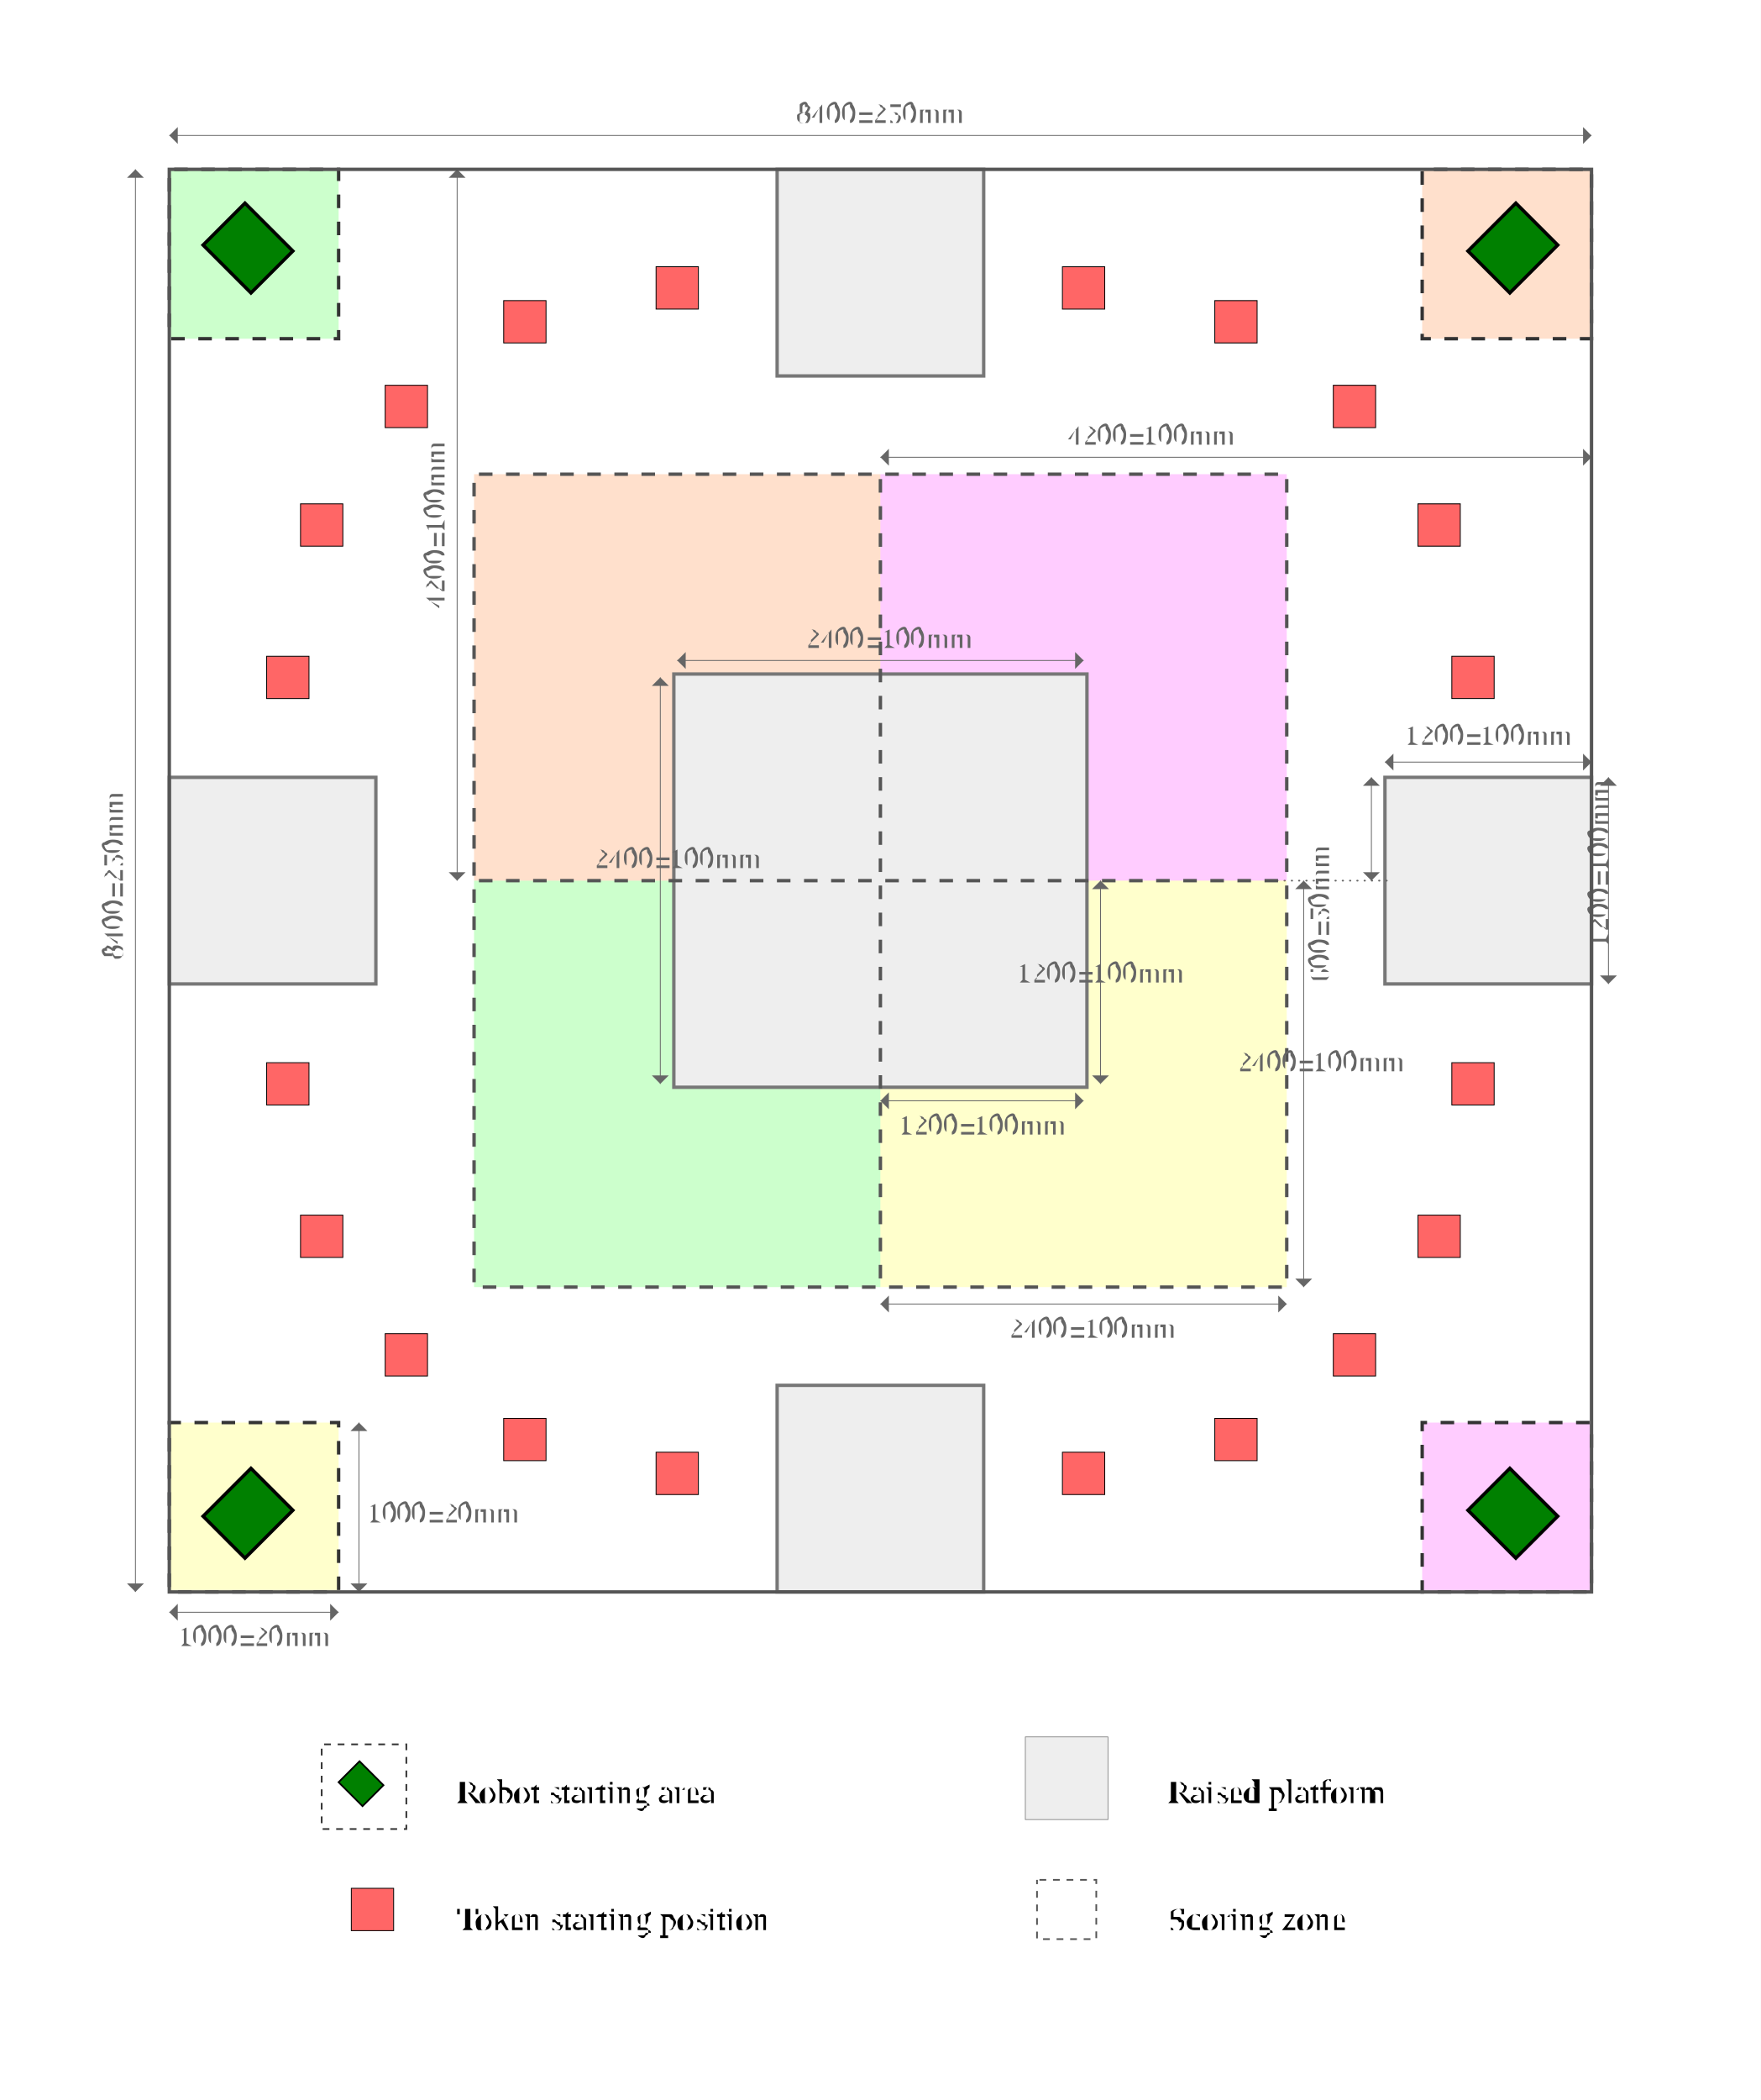
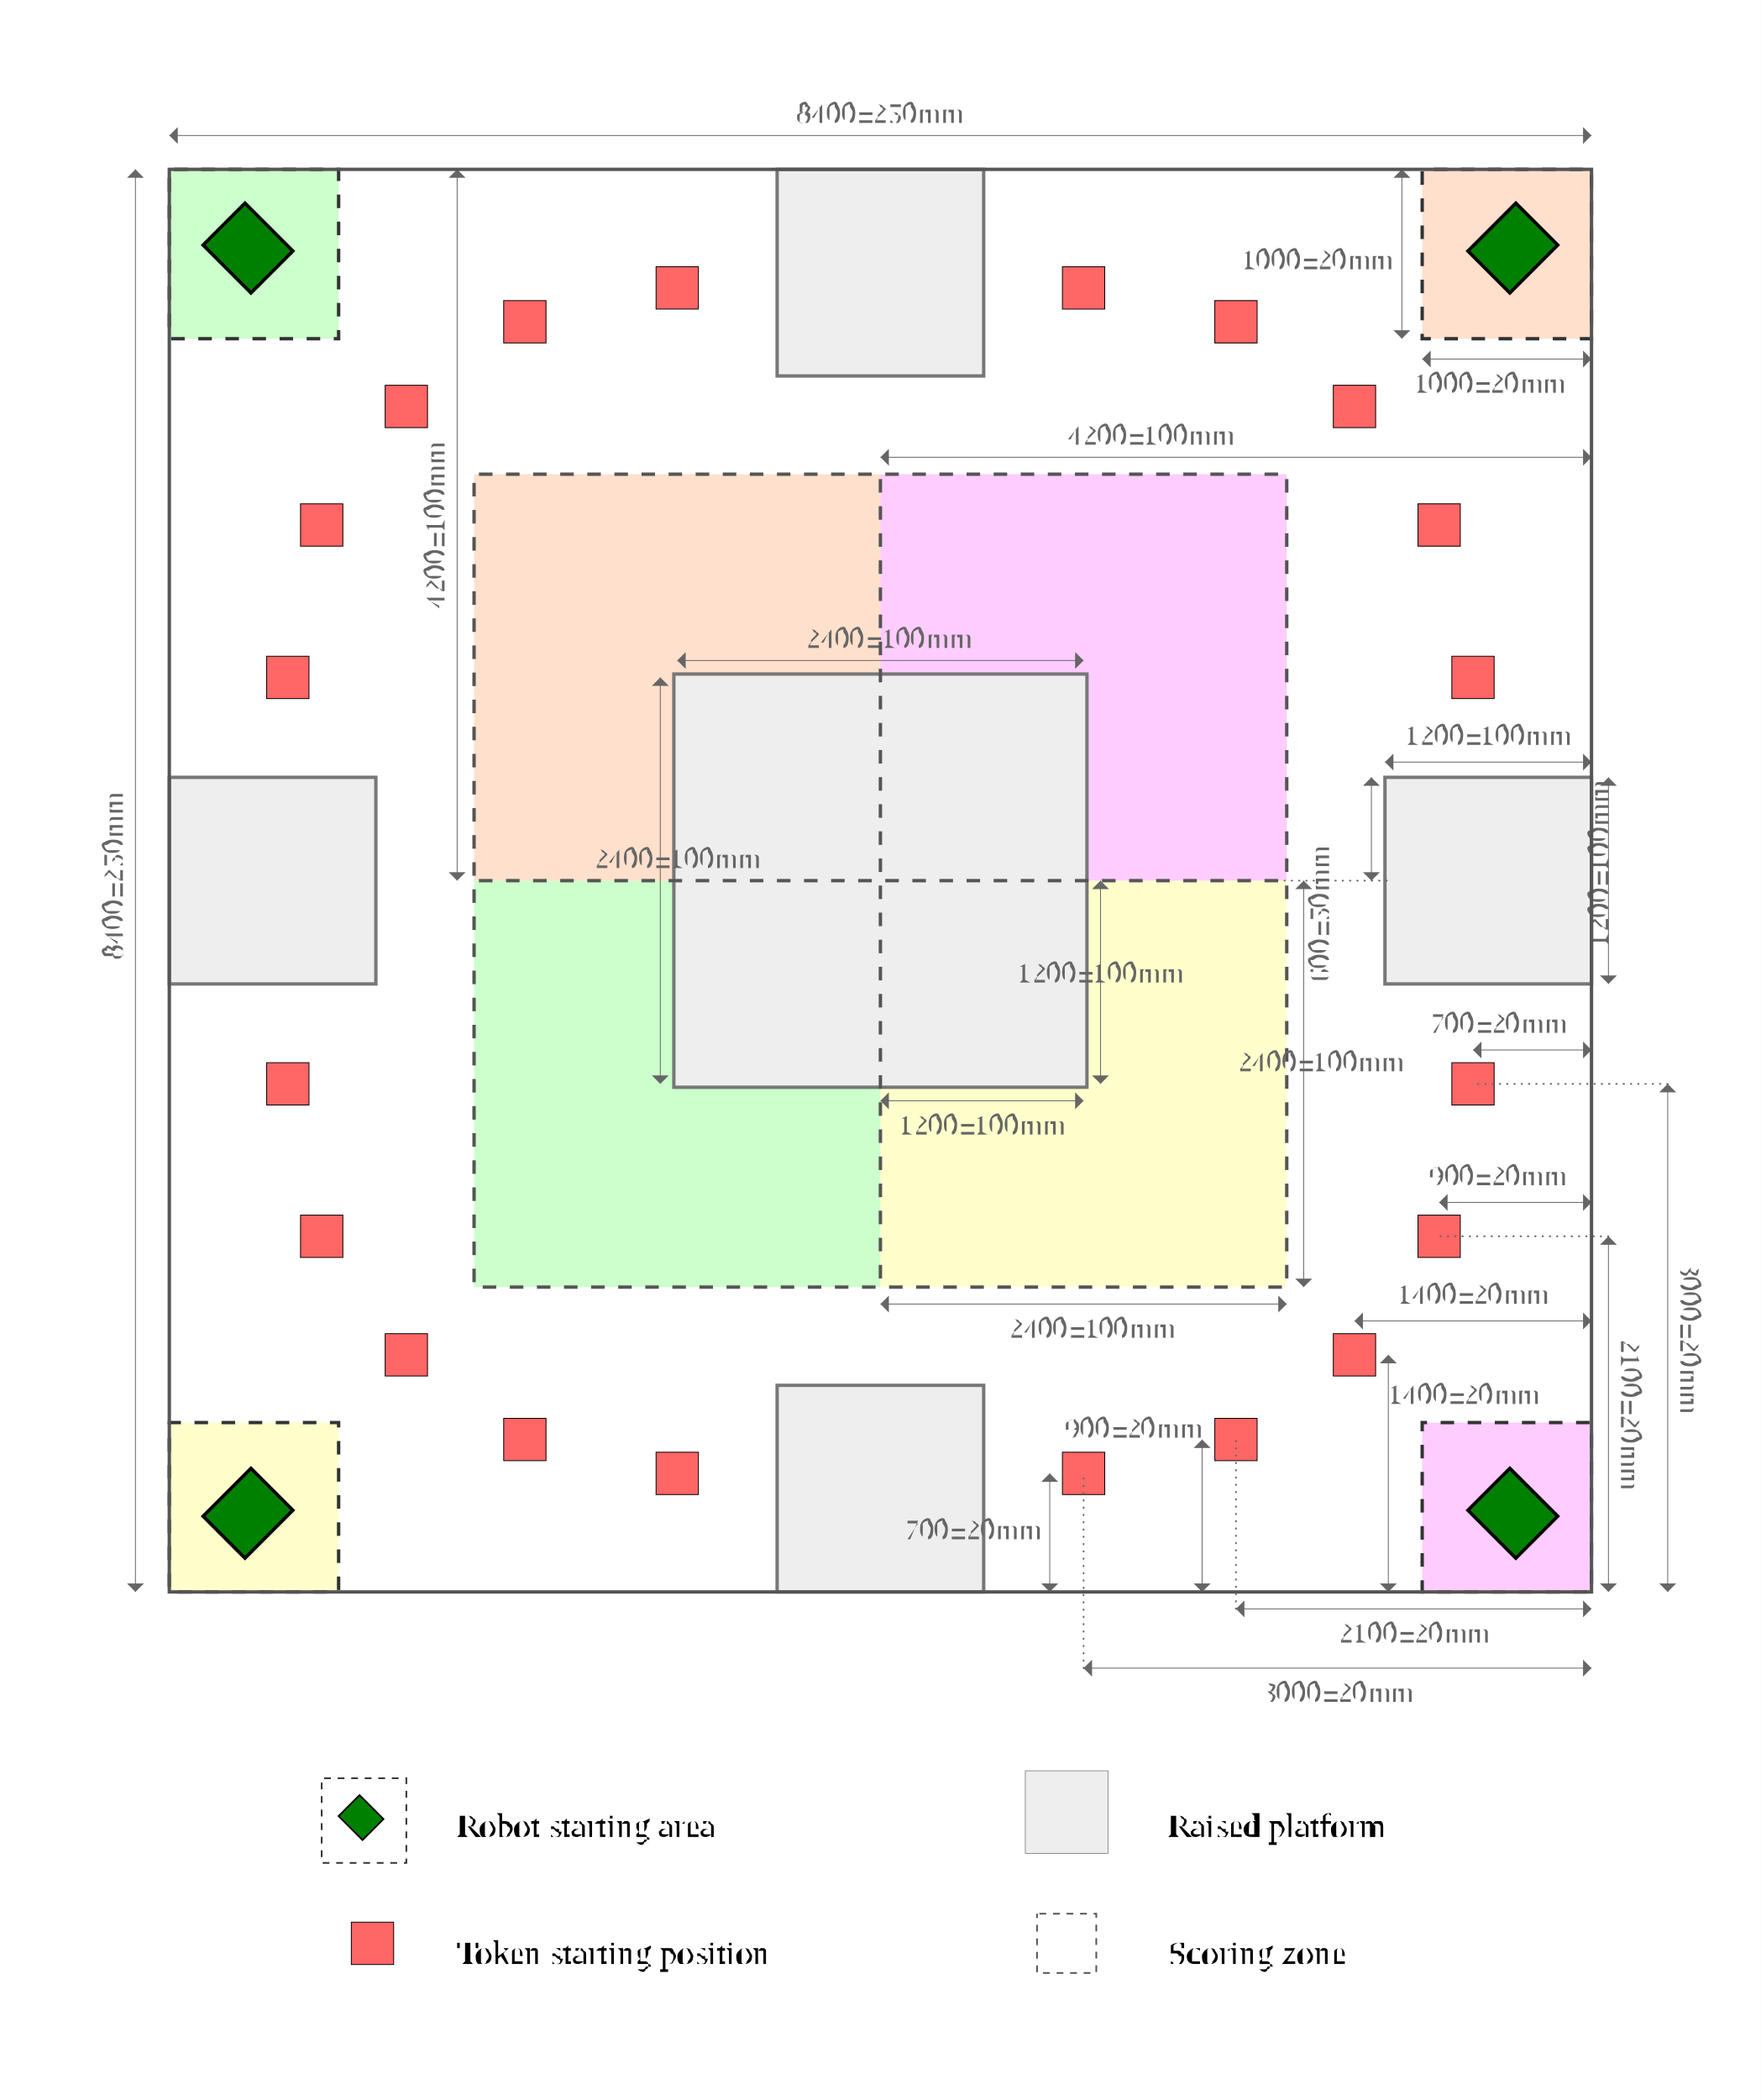
<svg xmlns="http://www.w3.org/2000/svg" xmlns:xlink="http://www.w3.org/1999/xlink" version="1.1" baseProfile="full" width="1040" height="1240">
  <style type="text/css">
    

      .arena-wall {
          fill: none;
          stroke: #555;
          stroke-width: .02;
      }

      .platform {
          fill: #eee;
          stroke: #777;
          stroke-width: .02;
      }

      #robot {
          fill: green;
          fill-opacity: 1;
          stroke: black;
          stroke-width: 0.02;
      }

      .corner {
          fill-opacity: 0.2;
      }
      .corner-0 {
          fill: #00ff00;
      }
      .corner-1 {
          fill: #ff6600;
      }
      .corner-2 {
          fill: #ff00ff;
      }
      .corner-3 {
          fill: #ffff00;
      }

      #token {
          fill: red;
          fill-opacity: 0.6;
          stroke: black;
          stroke-width: 0.005;
      }

      .starting-area {
          stroke: #333;
          stroke-width: 0.02;
          /*stroke-dasharray: 0.141, 0.141;*/
          stroke-dasharray: 0.08 0.08;
          stroke-dashoffset: -50%;
      }

      .scoring-zone {
          stroke: #555;
          stroke-width: 0.02;
          stroke-dasharray: 0.08 0.08;
          stroke-dashoffset: -50%;
          fill: none;
      }

      .dimension line {
        stroke: #666;
        stroke-width: 0.005;
        marker-start: url(#dimension-arrow-head-start);
        marker-end: url(#dimension-arrow-head-end);
      }

      .dimension text {
        fill: #666;
        font-size: 0.175px;
      }
      .dimension text.above {
        text-anchor: middle;
      }
      .dimension text.left-rotated {
        text-anchor: middle;
        transform: rotate(-90deg);
      }
      .dimension text.left {
        text-anchor: end;
        dominant-baseline: middle;
      }
      .dimension text.right {
        text-anchor: start;
        dominant-baseline: middle;
      }

      .dimension-arrow-head {
        fill: #666;
      }

      .dimension-guide {
        stroke: #666;
        stroke-width: 0.01;
        stroke-dasharray: 0.003 0.04;
        stroke-linecap: round;
        fill: none;
      }

      .legend-label {
        font-size: 0.2px;
        text-anchor: start;
        dominant-baseline: middle;
      }

    
  </style>
  <defs>
    <rect width="0.35" height="0.4" x="-0.175" y="-0.25" id="robot" />
    <g id="starting-area">
      <rect width="1" height="1" x="0" y="0" class="starting-area" />
      <g transform="translate(0.5 0.5) rotate(-45)">
        <use xlink:href="#robot" />
      </g>
    </g>
    <rect width="0.25" height="0.25" x="-0.125" y="-0.125" id="token" />
    <g id="tokens">
      <use xlink:href="#token" transform="translate(0.7 3)" />
      <use xlink:href="#token" transform="translate(0.9 2.1)" />
      <use xlink:href="#token" transform="translate(1.4 1.4)" />
      <use xlink:href="#token" transform="translate(2.1 0.9)" />
      <use xlink:href="#token" transform="translate(3 0.7)" />
+     </g>
+     <g id="token-dimensions" transform="translate(8.4 8.4)">
+       <g class="dimension" transform="translate(-0.7 -1.4) translate(0 -0.2)">
+         <line x1="-0.7" y1="0" x2="0.7" y2="0" />
+         <text x="0" y="-0.1" class="above">1400±20mm</text>
+       </g>
+       <g class="dimension" transform="translate(-1.4 -0.7) translate(0.2 0)">
+         <line x1="0" y1="0.7" x2="0" y2="-0.7" />
+         <text x="0" y="-0.45" class="right">1400±20mm</text>
+       </g>
+       <line x1="0" y1="0.1" x2="0" y2="-0.9" class="dimension-guide" transform="translate(-2.1 0)" />
+       <g class="dimension" transform="translate(-1.05 0.1)">
+         <line x1="-1.05" y1="0" x2="1.05" y2="0" />
+         <text x="0" y="0.2" class="above">2100±20mm</text>
+       </g>
+       <g class="dimension" transform="translate(-2.1 -0.45) translate(-0.2 0)">
+         <line x1="0" y1="0.45" x2="0" y2="-0.45" />
+         <text x="0" y="-0.5" class="left">900±20mm</text>
+       </g>
+       <line x1="0" y1="0.45" x2="0" y2="-0.7" class="dimension-guide" transform="translate(-3 0)" />
+       <g class="dimension" transform="translate(-1.5 0.45)">
+         <line x1="-1.5" y1="0" x2="1.5" y2="0" />
+         <text x="0" y="0.2" class="above">3000±20mm</text>
+       </g>
+       <g class="dimension" transform="translate(-3 -0.35) translate(-0.2 0)">
+         <line x1="0" y1="0.35" x2="0" y2="-0.35" />
+         <text x="-0.05" y="0" class="left">700±20mm</text>
+       </g>
+       <line x1="0.1" y1="0" x2="-0.9" y2="0" class="dimension-guide" transform="translate(0 -2.1)" />
+       <g class="dimension" transform="translate(0.1 -1.05)">
+         <line x1="0" y1="-1.05" x2="0" y2="1.05" />
+         <text x="0" y="-0.075" class="left-rotated" transform="rotate(90)">2100±20mm</text>
+       </g>
+       <g class="dimension" transform="translate(-0.45 -2.1) translate(0 -0.2)">
+         <line x1="0.45" y1="0" x2="-0.45" y2="0" />
+         <text x="-0.1" y="-0.1" class="above">900±20mm</text>
+       </g>
+       <line x1="0.45" y1="0" x2="-0.7" y2="0" class="dimension-guide" transform="translate(0 -3)" />
+       <g class="dimension" transform="translate(0.45 -1.5)">
+         <line x1="0" y1="-1.5" x2="0" y2="1.5" />
+         <text x="0" y="-0.075" class="left-rotated" transform="rotate(90)">3000±20mm</text>
+       </g>
+       <g class="dimension" transform="translate(-0.35 -3) translate(0 -0.2)">
+         <line x1="0.35" y1="0" x2="-0.35" y2="0" />
+         <text x="-0.2" y="-0.1" class="above">700±20mm</text>
+       </g>
    </g>
    <rect width="1.22" height="1.22" y="-0.61" id="side-platform" class="platform" />
    <rect width="2.4" height="2.4" x="-2.4" y="0" id="scoring-zone-background" />
    <g id="scoring-zones">
      <use class="corner corner-0" xlink:href="#scoring-zone-background" />
      <use class="corner corner-1" xlink:href="#scoring-zone-background" transform="rotate(90)" />
      <use class="corner corner-2" xlink:href="#scoring-zone-background" transform="rotate(180)" />
      <use class="corner corner-3" xlink:href="#scoring-zone-background" transform="rotate(270)" />
      <rect width="2.44" height="2.44" x="-1.22" y="-1.22" id="platform" class="platform" />
      <g class="dimension" transform="translate(0 -1.3)">
        <line x1="-1.2" y1="0" x2="1.2" y2="0" />
        <text x="0.05" y="-0.075" class="above">2400±100mm</text>
      </g>
      <g class="dimension" transform="translate(-1.3 0)">
        <line x1="0" y1="-1.2" x2="0" y2="1.2" />
        <text x="0.1" y="-0.075" class="above">2400±100mm</text>
      </g>
      <g class="dimension" transform="translate(0 1.3)">
        <line x1="1.2" y1="0" x2="0" y2="0" />
        <text x="0.6" y="0.2" class="above">1200±100mm</text>
      </g>
      <g class="dimension" transform="translate(1.3 0)">
        <line x1="0" y1="1.2" x2="0" y2="0" />
        <text x="0" y="0.6" class="above">1200±100mm</text>
      </g>
      <rect width="4.8" height="4.8" x="-2.4" y="-2.4" class="scoring-zone" />
      <line y1="-2.4" y2="2.4" class="scoring-zone" />
      <line x1="-2.4" x2="2.4" class="scoring-zone" />
      <g class="dimension" transform="translate(0 2.4) translate(1.2 0.1)">
        <line x1="-1.2" y1="0" x2="1.2" y2="0" />
        <text x="0.05" y="0.2" class="above">2400±100mm</text>
      </g>
      <g class="dimension" transform="translate(2.4 0) translate(0.1 1.2)">
        <line x1="0" y1="-1.2" x2="0" y2="1.2" />
        <text x="0.1" y="-0.075" class="above">2400±100mm</text>
      </g>
    </g>
    <g id="dimension-arrow-head" transform="scale(0.05)">
      <path d="M0,0 L1,1 L1,-1 L0,0" class="dimension-arrow-head" />
    </g>
    <marker id="dimension-arrow-head-start" orient="auto" markerWidth="1" markerHeight="2" refX="0" refY="1" markerUnits="userSpaceOnUse">
      <use xlink:href="#dimension-arrow-head" transform="translate(0 1)" />
    </marker>
    <marker id="dimension-arrow-head-end" orient="auto" markerWidth="1" markerHeight="2" refX="1" refY="1" markerUnits="userSpaceOnUse">
      <use xlink:href="#dimension-arrow-head" transform="translate(1 1) scale(-1 1)" />
    </marker>
  </defs>
  <rect width="100%" height="100%" fill="white" />
  <g id="arena-space" transform="scale(100)">
    <g id="arena" transform="translate(1 1)">
      <use class="corner corner-0" xlink:href="#starting-area" />
      <use class="corner corner-1" xlink:href="#starting-area" transform="rotate(90 4.2 4.2)" />
      <use class="corner corner-2" xlink:href="#starting-area" transform="rotate(180 4.2 4.2)" />
      <use class="corner corner-3" xlink:href="#starting-area" transform="rotate(270 4.2 4.2)" />
-       <g class="dimension" transform="translate(0 8.4) translate(0 0.12)">
+       <g class="dimension" transform="translate(8.4 0) translate(-1 1.12)">
        <line x1="0" y1="0" x2="1" y2="0" />
-         <text x="0.5" y="0.2" class="above">1000±20mm</text>
-       </g>
-       <g class="dimension" transform="translate(0 8.4) translate(1.12 -1)">
+         <text x="0.4" y="0.2" class="above">1000±20mm</text>
+       </g>
+       <g class="dimension" transform="translate(8.4 0) translate(-1.12 0)">
        <line x1="0" y1="1" x2="0" y2="0" />
-         <text x="0.05" y="0.55" class="right">1000±20mm</text>
+         <text x="-0.05" y="0.55" class="left">1000±20mm</text>
      </g>
      <use xlink:href="#side-platform" transform="translate(0 4.2)" />
      <use xlink:href="#side-platform" transform="rotate(90 4.2 4.2) translate(0 4.2)" />
      <use xlink:href="#side-platform" transform="rotate(180 4.2 4.2) translate(0 4.2)" />
      <use xlink:href="#side-platform" transform="rotate(270 4.2 4.2) translate(0 4.2)" />
      <g class="dimension" transform="translate(8.4 4.2) translate(0 -0.7)">
        <line x1="-1.22" y1="0" x2="0" y2="0" />
        <text x="-0.61" y="-0.1" class="above">1200±100mm</text>
      </g>
      <line x1="6.5" y1="4.2" x2="7.2" y2="4.2" class="dimension-guide" />
      <g class="dimension" transform="translate(8.4 4.2) translate(-1.3 0)">
        <line x1="0" y1="0" x2="0" y2="-0.61" />
        <text x="-0.2" y="-0.25" class="left-rotated">600±50mm</text>
      </g>
      <g class="dimension" transform="translate(8.4 4.2) translate(0.1 0)">
        <line x1="0" y1="0.61" x2="0" y2="-0.61" />
        <text x="0.1" y="0" class="left-rotated">1200±100mm</text>
      </g>
      <use xlink:href="#scoring-zones" transform="translate(4.2 4.2)" />
      <g class="dimension" transform="translate(6.3 1.7)">
        <line x1="-2.1" y1="0" x2="2.1" y2="0" />
        <text x="-0.5" y="-0.075" class="above">4200±100mm</text>
      </g>
      <g class="dimension" transform="translate(1.7 2.1)">
        <line x1="0" y1="-2.1" x2="0" y2="2.1" />
        <text x="0" y="-0.075" class="left-rotated">4200±100mm</text>
      </g>
      <use xlink:href="#tokens" />
      <use xlink:href="#tokens" transform="rotate(90 4.2 4.2)" />
      <use xlink:href="#tokens" transform="rotate(180 4.2 4.2)" />
      <use xlink:href="#tokens" transform="rotate(270 4.2 4.2)" />
+       <use xlink:href="#token-dimensions" />
      <rect width="8.4" height="8.4" x="0" y="0" class="arena-wall" />
      <g class="dimension" transform="translate(4.2 -0.2)">
        <line x1="-4.2" y1="0" x2="4.2" y2="0" />
        <text x="0" y="-0.075" class="above">8400±250mm</text>
      </g>
      <g class="dimension" transform="translate(-0.2 4.2)">
        <line x1="0" y1="-4.2" x2="0" y2="4.2" />
        <text x="0.03" y="-0.075" class="left-rotated">8400±250mm</text>
      </g>
    </g>
-     <g id="legend" transform="translate(2.2 10.6)">
+     <g id="legend" transform="translate(2.2 10.8)">
      <g transform="translate(0 0)">
        <use fill="none" xlink:href="#starting-area" transform="scale(0.5) translate(-0.6 -0.6)" />
        <text x="0.5" y="0" class="legend-label">Robot starting area</text>
      </g>
      <g transform="translate(0 0.75)">
        <use xlink:href="#token" transform="translate(0 -0.075)" />
        <text x="0.5" y="0" class="legend-label">Token starting position</text>
      </g>
      <g transform="translate(4.2 0)">
        <use xlink:href="#platform" transform="scale(0.2) translate(-0.5 -0.5)" />
        <text x="0.5" y="0" class="legend-label">Raised platform</text>
      </g>
      <g transform="translate(4.2 0.75)">
        <rect width="0.7" height="0.7" x="-0.55" y="-0.5" class="scoring-zone" transform="scale(0.5)" />
        <text x="0.5" y="0" class="legend-label">Scoring zone</text>
      </g>
    </g>
  </g>
</svg>
